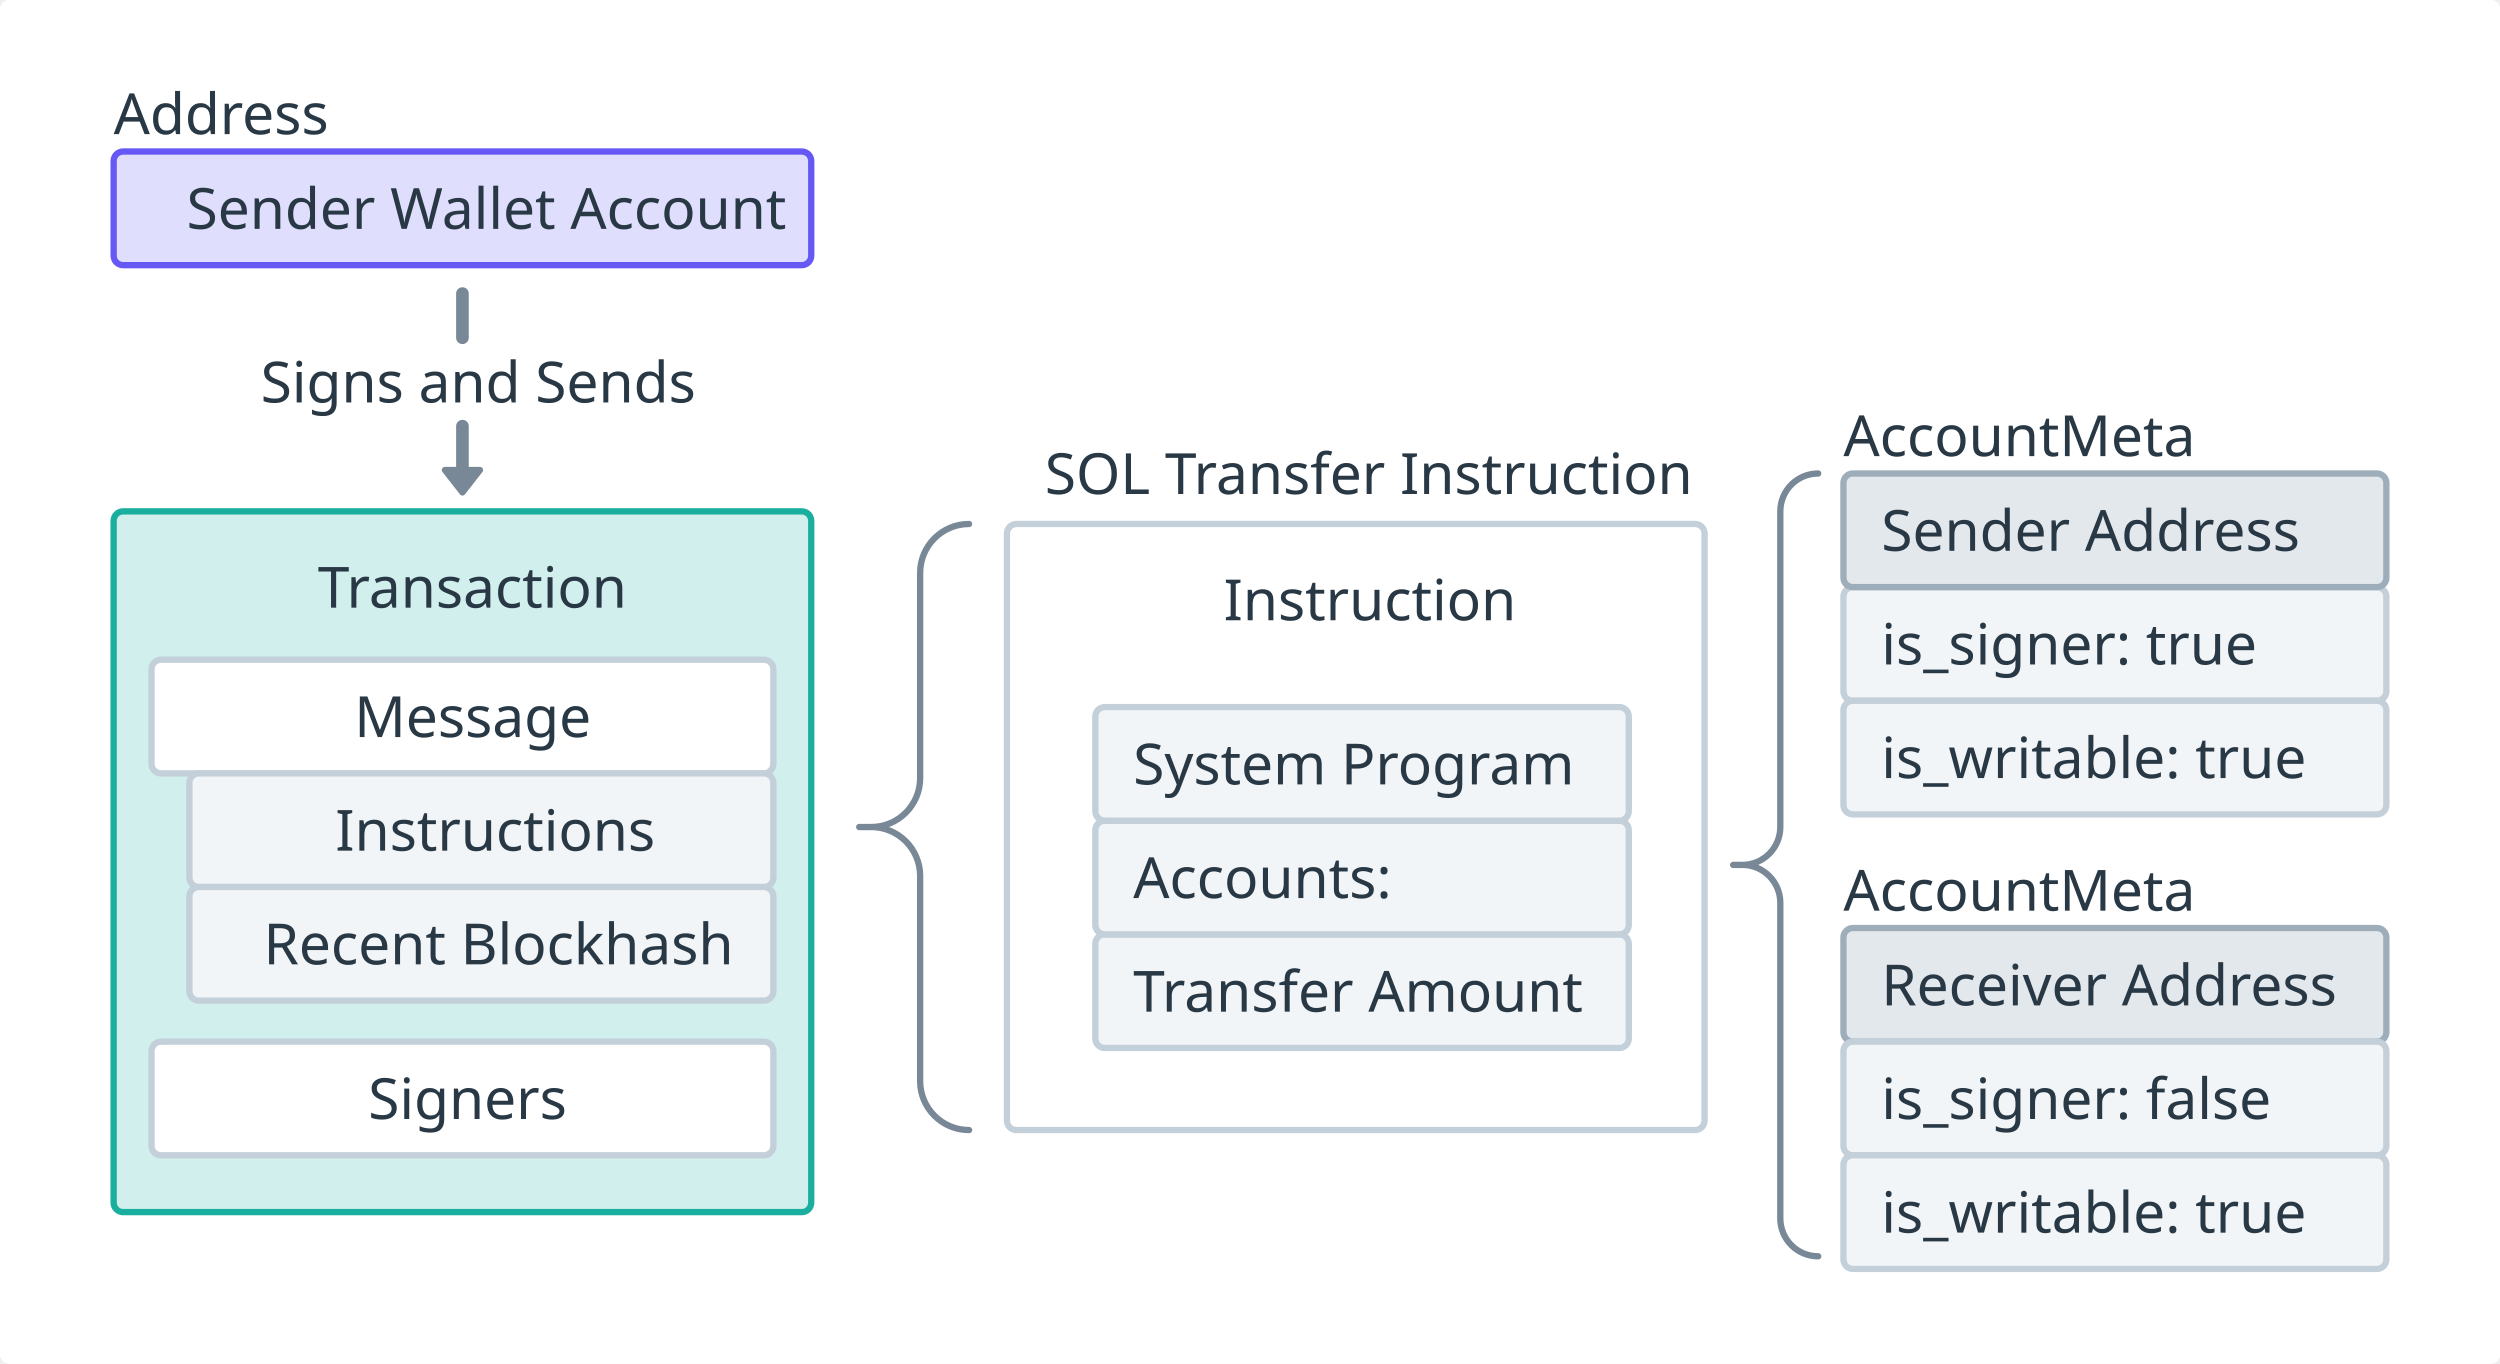
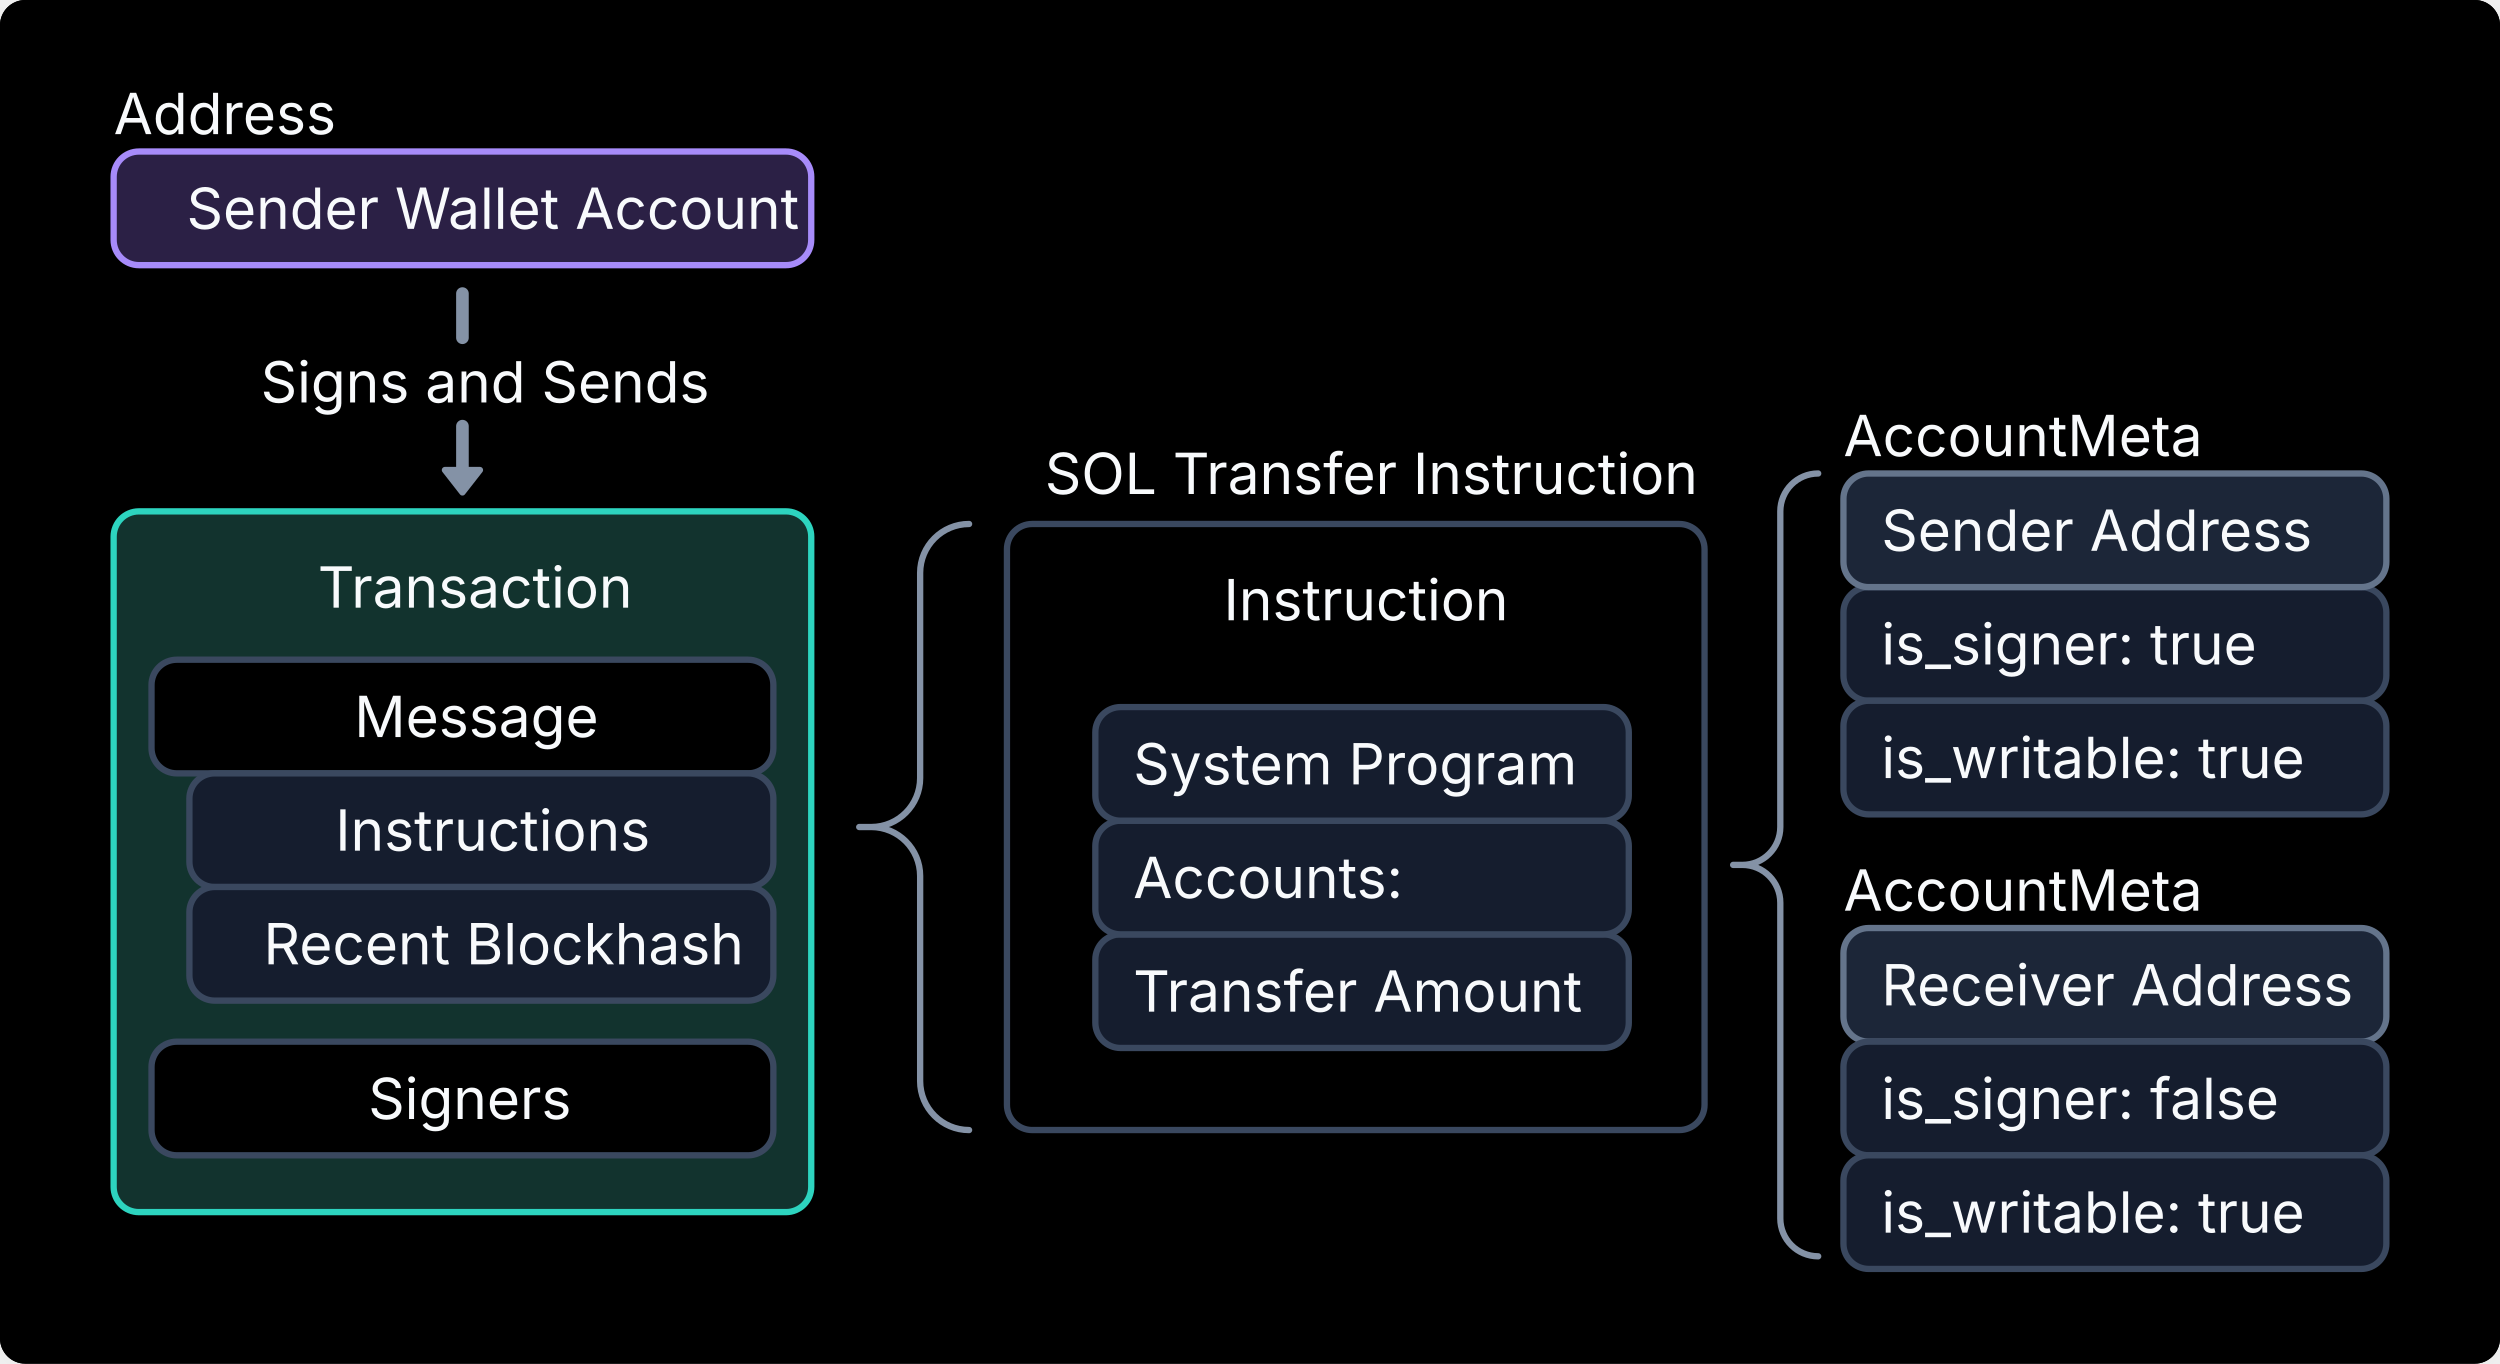
<svg xmlns="http://www.w3.org/2000/svg" version="1.1" viewBox="240 216 792 432" width="792px" height="432px">
  <defs>
-     <style>@font-face{
-     font-family:"DIN Next";
-     font-weight: 400;
-     src:url("https://whimsical.com/fonts/139e8e25-0eea-4cb4-a5d4-79048803e73d.eot?#iefix");
-     src:url("https://whimsical.com/fonts/139e8e25-0eea-4cb4-a5d4-79048803e73d.eot?#iefix") format("eot"),url("https://whimsical.com/fonts/094b15e3-94bd-435b-a595-d40edfde661a.woff2") format("woff2"),url("https://whimsical.com/fonts/7e5fbe11-4858-4bd1-9ec6-a1d9f9d227aa.woff") format("woff"),url("https://whimsical.com/fonts/0f11eff9-9f05-46f5-9703-027c510065d7.ttf") format("truetype"),url("https://whimsical.com/fonts/48b61978-3f30-4274-823c-5cdcd1876918.svg#48b61978-3f30-4274-823c-5cdcd1876918") format("svg");
- }
- @font-face{
-     font-family:"DIN Next";
-     font-weight: 400;
-     font-style: italic;
-     src:url("https://whimsical.com/fonts/df24d5e8-5087-42fd-99b1-b16042d666c8.eot?#iefix");
-     src:url("https://whimsical.com/fonts/df24d5e8-5087-42fd-99b1-b16042d666c8.eot?#iefix") format("eot"),url("https://whimsical.com/fonts/46251881-ffe9-4bfb-99c7-d6ce3bebaf3e.woff2") format("woff2"),url("https://whimsical.com/fonts/790ebbf2-62c5-4a32-946f-99d405f9243e.woff") format("woff"),url("https://whimsical.com/fonts/d28199e6-0f4a-42df-97f4-606701c6f75a.ttf") format("truetype"),url("https://whimsical.com/fonts/37a462c0-d86e-492c-b9ab-35e6bd417f6c.svg#37a462c0-d86e-492c-b9ab-35e6bd417f6c") format("svg");
- }
- @font-face{
-     font-weight: 500;
-     font-family:"DIN Next";
-     src:url("https://whimsical.com/fonts/c5b058fc-55ce-4e06-a175-5c7d9a7e90f4.eot?#iefix");
-     src:url("https://whimsical.com/fonts/c5b058fc-55ce-4e06-a175-5c7d9a7e90f4.eot?#iefix") format("eot"),url("https://whimsical.com/fonts/7b29ae40-30ff-4f99-a2b9-cde88669fa2f.woff2") format("woff2"),url("https://whimsical.com/fonts/bf73077c-e354-4562-a085-f4703eb1d653.woff") format("woff"),url("https://whimsical.com/fonts/0ffa6947-5317-4d07-b525-14d08a028821.ttf") format("truetype"),url("https://whimsical.com/fonts/9e423e45-5450-4991-a157-dbe6cf61eb4e.svg#9e423e45-5450-4991-a157-dbe6cf61eb4e") format("svg");
- }
- @font-face{
-     font-family:"DIN Next";
-     font-weight: 500;
-     font-style: italic;
-     src:url("https://whimsical.com/fonts/9897c008-fd65-48a4-afc7-36de2fea97b9.eot?#iefix");
-     src:url("https://whimsical.com/fonts/9897c008-fd65-48a4-afc7-36de2fea97b9.eot?#iefix") format("eot"),url("https://whimsical.com/fonts/c7717981-647d-4b76-8817-33062e42d11f.woff2") format("woff2"),url("https://whimsical.com/fonts/b852cd4c-1255-40b1-a2be-73a9105b0155.woff") format("woff"),url("https://whimsical.com/fonts/821b00ad-e741-4e2d-af1a-85594367c8a2.ttf") format("truetype"),url("https://whimsical.com/fonts/d3e3b689-a6b0-45f2-b279-f5e194f87409.svg#d3e3b689-a6b0-45f2-b279-f5e194f87409") format("svg");
- }
- @font-face{
-     font-weight: 700;
-     font-family:"DIN Next";
-     src:url("https://whimsical.com/fonts/81cd3b08-fd39-4ae3-8d05-9d24709eba84.eot?#iefix");
-     src:url("https://whimsical.com/fonts/81cd3b08-fd39-4ae3-8d05-9d24709eba84.eot?#iefix") format("eot"),url("https://whimsical.com/fonts/31704504-4671-47a6-a61e-397f07410d91.woff2") format("woff2"),url("https://whimsical.com/fonts/b8a280da-481f-44a0-8d9c-1bc64bd7227c.woff") format("woff"),url("https://whimsical.com/fonts/276d122a-0fab-447b-9fc0-5d7fb0eafce2.ttf") format("truetype"),url("https://whimsical.com/fonts/8fb8273a-8213-4928-808b-b5bfaf3fd7e9.svg#8fb8273a-8213-4928-808b-b5bfaf3fd7e9") format("svg");
- }
- @font-face{
-     font-family:"DIN Next";
-     font-weight: 700;
-     font-style: italic;
-     src:url("https://whimsical.com/fonts/00cc6df3-ed32-4004-8dd8-1c576600a408.eot?#iefix");
-     src:url("https://whimsical.com/fonts/00cc6df3-ed32-4004-8dd8-1c576600a408.eot?#iefix") format("eot"),url("https://whimsical.com/fonts/4132c4c8-680c-4d6d-9251-a2da38503bbd.woff2") format("woff2"),url("https://whimsical.com/fonts/366401fe-6df4-47be-8f55-8a411cff0dd2.woff") format("woff"),url("https://whimsical.com/fonts/dbe4f7ba-fc16-44a6-a577-571620e9edaf.ttf") format("truetype"),url("https://whimsical.com/fonts/f874edca-ee87-4ccf-8b1d-921fbc3c1c36.svg#f874edca-ee87-4ccf-8b1d-921fbc3c1c36") format("svg");
- }
- 
- @font-face {
-     font-family: 'PFDINMonoPro';
-     src:url('https://whimsical.com/fonts/PFDINMonoPro-Regular.woff') format('woff');
-     font-weight: 400;
- }
- @font-face {
-     font-family: 'PFDINMonoPro';
-     src:url('https://whimsical.com/fonts/PFDINMonoPro-Italic.woff') format('woff');
-     font-style: italic;
-     font-weight: 400;
- }
- @font-face {
-     font-family: 'PFDINMonoPro';
-     src:url('https://whimsical.com/fonts/PFDINMonoPro-Bold.woff') format('woff');
-     font-weight: 700;
- }
- @font-face {
-     font-family: 'PFDINMonoPro';
-     src:url('https://whimsical.com/fonts/PFDINMonoPro-BoldItalic.woff') format('woff');
-     font-style: italic;
-     font-weight: 700;
- }
- * {-webkit-font-smoothing: auto; -moz-osx-font-smoothing: auto;}@media print { svg { width: 100%; height: 100%; } }</style>
+     <style>text{font-family:Diatype,Inter,ui-sans-serif,system-ui,sans-serif}</style>
    <g>
      <filter id="white-fill-shadow" y="-50%" height="200%">
        <feDropShadow dx="0" dy="2" stdDeviation="6" flood-opacity="0.03" flood-color="#000000" />
      </filter>
      <filter id="light-gray-fill-shadow" y="-50%" height="200%">
        <feDropShadow dx="0" dy="2" stdDeviation="6" flood-opacity="0.09" flood-color="#000000" />
      </filter>
      <filter id="yellow-fill-shadow" y="-50%" height="200%">
        <feDropShadow dx="0" dy="2" stdDeviation="6" flood-opacity="0.12" flood-color="#000000" />
      </filter>
      <filter id="fill-shadow" y="-50%" height="200%">
        <feDropShadow dx="0" dy="2" stdDeviation="6" flood-opacity="0.16" flood-color="#000000" />
      </filter>
      <filter id="frame-shadow" y="-50%" height="200%">
        <feDropShadow dx="0" dy="3" stdDeviation="8" flood-opacity="0.06" flood-color="#000000" />
      </filter>
      <filter id="button-shadow" y="-50%" height="200%">
        <feDropShadow dx="0" dy="2" stdDeviation="6" flood-opacity="0.03" flood-color="#000000" />
      </filter>
      <filter id="button-hover-shadow" y="-50%" height="200%">
        <feDropShadow dx="0" dy="2" stdDeviation="6" flood-opacity="0.08" flood-color="#000000" />
      </filter>
      <filter id="badge-shadow" y="-50%" height="200%">
        <feDropShadow dx="0" dy="2" stdDeviation="6" flood-opacity="0.08" flood-color="#000000" />
      </filter>
    </g>
  </defs>
  <g>
-     <rect x="240" y="216" width="792" height="432" rx="3" ry="3" fill="#FFFFFF" filter="url(#white-fill-shadow)" />
+     <rect x="240" y="216" width="792" height="432" rx="8" ry="8" fill="#000000" filter="url(#white-fill-shadow)" />
    <g>
-       <rect x="240" y="216" width="792" height="432" rx="3" ry="3" fill="#FFFFFF" />
+       <rect x="240" y="216" width="792" height="432" rx="8" ry="8" fill="#000000" />
    </g>
    <g>
      <g>
        <g class="content">
          <g>
            <g>
              <g>
                <g>
                  <g />
-                   <text fill="#293845" hover-props="{}">
-                     <tspan x="824" y="360.5" font-family="DIN Next, system-ui, sans-serif" font-size="18" font-style="normal" font-weight="normal">AccountMeta</tspan>
+                   <text fill="#f8fafc" hover-props="{}">
+                     <tspan x="824" y="360.5" font-family="Diatype,Inter,ui-sans-serif,system-ui,sans-serif" font-size="18" font-style="normal" font-weight="normal">AccountMeta</tspan>
                  </text>
                </g>
              </g>
            </g>
          </g>
        </g>
      </g>
      <g>
        <g class="content">
          <g>
            <g>
              <g>
                <g>
                  <g />
-                   <text fill="#293845" hover-props="{}">
-                     <tspan x="824" y="504.5" font-family="DIN Next, system-ui, sans-serif" font-size="18" font-style="normal" font-weight="normal">AccountMeta</tspan>
+                   <text fill="#f8fafc" hover-props="{}">
+                     <tspan x="824" y="504.5" font-family="Diatype,Inter,ui-sans-serif,system-ui,sans-serif" font-size="18" font-style="normal" font-weight="normal">AccountMeta</tspan>
                  </text>
                </g>
              </g>
            </g>
          </g>
        </g>
      </g>
      <g>
        <g>
-           <rect x="276" y="378" width="221" height="222" rx="3" ry="3" fill="#d1efec" />
-           <rect y="378" rx="3" stroke="#1AAE9F" fill="none" stroke-linejoin="round" width="221" stroke-linecap="round" stroke-width="2" x="276" ry="3" height="222" />
-           <g class="content">
-             <g>
-               <g>
-                 <g>
-                   <g>
-                     <g />
-                     <text fill="#293845" hover-props="{}">
-                       <tspan x="340.681" y="408.5" font-family="DIN Next, system-ui, sans-serif" font-size="18" font-style="normal" font-weight="normal">Transaction</tspan>
-                     </text>
-                   </g>
-                 </g>
-               </g>
-             </g>
-           </g>
-         </g>
-         <g>
-           <g>
-             <g>
-               <rect x="288" y="425" width="197" height="36" rx="3" ry="3" fill="#ffffff" />
-               <rect y="425" rx="3" stroke="#C3CFD9" fill="none" stroke-linejoin="round" width="197" stroke-linecap="round" stroke-width="2" x="288" ry="3" height="36" />
-               <g class="content">
-                 <g>
-                   <g>
-                     <g>
-                       <g>
-                         <g />
-                         <text fill="#293845" hover-props="{}">
-                           <tspan x="352.237" y="449.5" font-family="DIN Next, system-ui, sans-serif" font-size="18" font-style="normal" font-weight="normal">Message</tspan>
-                         </text>
-                       </g>
-                     </g>
-                   </g>
-                 </g>
-               </g>
-             </g>
-           </g>
-           <g>
-             <g>
-               <rect x="288" y="546" width="197" height="36" rx="3" ry="3" fill="#ffffff" />
-               <rect y="546" rx="3" stroke="#C3CFD9" fill="none" stroke-linejoin="round" width="197" stroke-linecap="round" stroke-width="2" x="288" ry="3" height="36" />
-               <g class="content">
-                 <g>
-                   <g>
-                     <g>
-                       <g>
-                         <g />
-                         <text fill="#293845" hover-props="{}">
-                           <tspan x="356.656" y="570.5" font-family="DIN Next, system-ui, sans-serif" font-size="18" font-style="normal" font-weight="normal">Signers</tspan>
-                         </text>
-                       </g>
-                     </g>
-                   </g>
-                 </g>
-               </g>
-             </g>
-           </g>
-           <g>
-             <g>
-               <rect x="300" y="461" width="185" height="36" rx="3" ry="3" fill="#F2F5F7" />
-               <rect y="461" rx="3" stroke="#C3CFD9" fill="none" stroke-linejoin="round" width="185" stroke-linecap="round" stroke-width="2" x="300" ry="3" height="36" />
-               <g class="content">
-                 <g>
-                   <g>
-                     <g>
-                       <g>
-                         <g />
-                         <text fill="#293845" hover-props="{}">
-                           <tspan x="346.221" y="485.5" font-family="DIN Next, system-ui, sans-serif" font-size="18" font-style="normal" font-weight="normal">Instructions</tspan>
-                         </text>
-                       </g>
-                     </g>
-                   </g>
-                 </g>
-               </g>
-             </g>
-           </g>
-           <g>
-             <g>
-               <rect x="300" y="497" width="185" height="36" rx="3" ry="3" fill="#F2F5F7" />
-               <rect y="497" rx="3" stroke="#C3CFD9" fill="none" stroke-linejoin="round" width="185" stroke-linecap="round" stroke-width="2" x="300" ry="3" height="36" />
-               <g class="content">
-                 <g>
-                   <g>
-                     <g>
-                       <g>
-                         <g />
-                         <text fill="#293845" hover-props="{}">
-                           <tspan x="323.487" y="521.5" font-family="DIN Next, system-ui, sans-serif" font-size="18" font-style="normal" font-weight="normal">Recent Blockhash</tspan>
-                         </text>
-                       </g>
-                     </g>
-                   </g>
-                 </g>
-               </g>
-             </g>
-           </g>
-         </g>
-       </g>
-       <g>
-         <g>
-           <rect x="559" y="382" width="221" height="192" rx="3" ry="3" fill="#ffffff" />
-           <rect y="382" rx="3" stroke="#C3CFD9" fill="none" stroke-linejoin="round" width="221" stroke-linecap="round" stroke-width="2" x="559" ry="3" height="192" />
-           <g class="content">
-             <g>
-               <g>
-                 <g>
-                   <g>
-                     <g />
-                     <text fill="#293845" hover-props="{}">
-                       <tspan x="627.631" y="412.5" font-family="DIN Next, system-ui, sans-serif" font-size="18" font-style="normal" font-weight="normal">Instruction</tspan>
-                     </text>
-                   </g>
-                 </g>
-               </g>
-             </g>
-           </g>
-         </g>
-         <g>
-           <g>
-             <g>
-               <rect x="587" y="512" width="169" height="36" rx="3" ry="3" fill="#F2F5F7" />
-               <rect y="512" rx="3" stroke="#C3CFD9" fill="none" stroke-linejoin="round" width="169" stroke-linecap="round" stroke-width="2" x="587" ry="3" height="36" />
-               <g class="content">
-                 <g>
-                   <g>
-                     <g>
-                       <g>
-                         <g />
-                         <text fill="#293845" hover-props="{}">
-                           <tspan x="599" y="536.5" font-family="DIN Next, system-ui, sans-serif" font-size="18" font-style="normal" font-weight="normal">Transfer Amount</tspan>
-                         </text>
-                       </g>
-                     </g>
-                   </g>
-                 </g>
-               </g>
-             </g>
-           </g>
-           <g>
-             <g>
-               <rect x="587" y="476" width="169" height="36" rx="3" ry="3" fill="#F2F5F7" />
-               <rect y="476" rx="3" stroke="#C3CFD9" fill="none" stroke-linejoin="round" width="169" stroke-linecap="round" stroke-width="2" x="587" ry="3" height="36" />
-               <g class="content">
-                 <g>
-                   <g>
-                     <g>
-                       <g>
-                         <g />
-                         <text fill="#293845" hover-props="{}">
-                           <tspan x="599" y="500.5" font-family="DIN Next, system-ui, sans-serif" font-size="18" font-style="normal" font-weight="normal">Accounts:</tspan>
-                         </text>
-                       </g>
-                     </g>
-                   </g>
-                 </g>
-               </g>
-             </g>
-           </g>
-           <g>
-             <g>
-               <rect x="587" y="440" width="169" height="36" rx="3" ry="3" fill="#F2F5F7" />
-               <rect y="440" rx="3" stroke="#C3CFD9" fill="none" stroke-linejoin="round" width="169" stroke-linecap="round" stroke-width="2" x="587" ry="3" height="36" />
-               <g class="content">
-                 <g>
-                   <g>
-                     <g>
-                       <g>
-                         <g />
-                         <text fill="#293845" hover-props="{}">
-                           <tspan x="599" y="464.5" font-family="DIN Next, system-ui, sans-serif" font-size="18" font-style="normal" font-weight="normal">System Program</tspan>
+           <rect x="276" y="378" width="221" height="222" rx="8" ry="8" fill="#12332e" />
+           <rect y="378" rx="8" stroke="#2dd4bf" fill="none" stroke-linejoin="round" width="221" stroke-linecap="round" stroke-width="2" x="276" ry="8" height="222" />
+           <g class="content">
+             <g>
+               <g>
+                 <g>
+                   <g>
+                     <g />
+                     <text fill="#f8fafc" hover-props="{}">
+                       <tspan x="340.681" y="408.5" font-family="Diatype,Inter,ui-sans-serif,system-ui,sans-serif" font-size="18" font-style="normal" font-weight="normal">Transaction</tspan>
+                     </text>
+                   </g>
+                 </g>
+               </g>
+             </g>
+           </g>
+         </g>
+         <g>
+           <g>
+             <g>
+               <rect x="288" y="425" width="197" height="36" rx="8" ry="8" fill="#000000" />
+               <rect y="425" rx="8" stroke="#3a485f" fill="none" stroke-linejoin="round" width="197" stroke-linecap="round" stroke-width="2" x="288" ry="8" height="36" />
+               <g class="content">
+                 <g>
+                   <g>
+                     <g>
+                       <g>
+                         <g />
+                         <text fill="#f8fafc" hover-props="{}">
+                           <tspan x="352.237" y="449.5" font-family="Diatype,Inter,ui-sans-serif,system-ui,sans-serif" font-size="18" font-style="normal" font-weight="normal">Message</tspan>
+                         </text>
+                       </g>
+                     </g>
+                   </g>
+                 </g>
+               </g>
+             </g>
+           </g>
+           <g>
+             <g>
+               <rect x="288" y="546" width="197" height="36" rx="8" ry="8" fill="#000000" />
+               <rect y="546" rx="8" stroke="#3a485f" fill="none" stroke-linejoin="round" width="197" stroke-linecap="round" stroke-width="2" x="288" ry="8" height="36" />
+               <g class="content">
+                 <g>
+                   <g>
+                     <g>
+                       <g>
+                         <g />
+                         <text fill="#f8fafc" hover-props="{}">
+                           <tspan x="356.656" y="570.5" font-family="Diatype,Inter,ui-sans-serif,system-ui,sans-serif" font-size="18" font-style="normal" font-weight="normal">Signers</tspan>
+                         </text>
+                       </g>
+                     </g>
+                   </g>
+                 </g>
+               </g>
+             </g>
+           </g>
+           <g>
+             <g>
+               <rect x="300" y="461" width="185" height="36" rx="8" ry="8" fill="#151d2e" />
+               <rect y="461" rx="8" stroke="#3a485f" fill="none" stroke-linejoin="round" width="185" stroke-linecap="round" stroke-width="2" x="300" ry="8" height="36" />
+               <g class="content">
+                 <g>
+                   <g>
+                     <g>
+                       <g>
+                         <g />
+                         <text fill="#f8fafc" hover-props="{}">
+                           <tspan x="346.221" y="485.5" font-family="Diatype,Inter,ui-sans-serif,system-ui,sans-serif" font-size="18" font-style="normal" font-weight="normal">Instructions</tspan>
+                         </text>
+                       </g>
+                     </g>
+                   </g>
+                 </g>
+               </g>
+             </g>
+           </g>
+           <g>
+             <g>
+               <rect x="300" y="497" width="185" height="36" rx="8" ry="8" fill="#151d2e" />
+               <rect y="497" rx="8" stroke="#3a485f" fill="none" stroke-linejoin="round" width="185" stroke-linecap="round" stroke-width="2" x="300" ry="8" height="36" />
+               <g class="content">
+                 <g>
+                   <g>
+                     <g>
+                       <g>
+                         <g />
+                         <text fill="#f8fafc" hover-props="{}">
+                           <tspan x="323.487" y="521.5" font-family="Diatype,Inter,ui-sans-serif,system-ui,sans-serif" font-size="18" font-style="normal" font-weight="normal">Recent Blockhash</tspan>
+                         </text>
+                       </g>
+                     </g>
+                   </g>
+                 </g>
+               </g>
+             </g>
+           </g>
+         </g>
+       </g>
+       <g>
+         <g>
+           <rect x="559" y="382" width="221" height="192" rx="8" ry="8" fill="#000000" />
+           <rect y="382" rx="8" stroke="#3a485f" fill="none" stroke-linejoin="round" width="221" stroke-linecap="round" stroke-width="2" x="559" ry="8" height="192" />
+           <g class="content">
+             <g>
+               <g>
+                 <g>
+                   <g>
+                     <g />
+                     <text fill="#f8fafc" hover-props="{}">
+                       <tspan x="627.631" y="412.5" font-family="Diatype,Inter,ui-sans-serif,system-ui,sans-serif" font-size="18" font-style="normal" font-weight="normal">Instruction</tspan>
+                     </text>
+                   </g>
+                 </g>
+               </g>
+             </g>
+           </g>
+         </g>
+         <g>
+           <g>
+             <g>
+               <rect x="587" y="512" width="169" height="36" rx="8" ry="8" fill="#151d2e" />
+               <rect y="512" rx="8" stroke="#3a485f" fill="none" stroke-linejoin="round" width="169" stroke-linecap="round" stroke-width="2" x="587" ry="8" height="36" />
+               <g class="content">
+                 <g>
+                   <g>
+                     <g>
+                       <g>
+                         <g />
+                         <text fill="#f8fafc" hover-props="{}">
+                           <tspan x="599" y="536.5" font-family="Diatype,Inter,ui-sans-serif,system-ui,sans-serif" font-size="18" font-style="normal" font-weight="normal">Transfer Amount</tspan>
+                         </text>
+                       </g>
+                     </g>
+                   </g>
+                 </g>
+               </g>
+             </g>
+           </g>
+           <g>
+             <g>
+               <rect x="587" y="476" width="169" height="36" rx="8" ry="8" fill="#151d2e" />
+               <rect y="476" rx="8" stroke="#3a485f" fill="none" stroke-linejoin="round" width="169" stroke-linecap="round" stroke-width="2" x="587" ry="8" height="36" />
+               <g class="content">
+                 <g>
+                   <g>
+                     <g>
+                       <g>
+                         <g />
+                         <text fill="#f8fafc" hover-props="{}">
+                           <tspan x="599" y="500.5" font-family="Diatype,Inter,ui-sans-serif,system-ui,sans-serif" font-size="18" font-style="normal" font-weight="normal">Accounts:</tspan>
+                         </text>
+                       </g>
+                     </g>
+                   </g>
+                 </g>
+               </g>
+             </g>
+           </g>
+           <g>
+             <g>
+               <rect x="587" y="440" width="169" height="36" rx="8" ry="8" fill="#151d2e" />
+               <rect y="440" rx="8" stroke="#3a485f" fill="none" stroke-linejoin="round" width="169" stroke-linecap="round" stroke-width="2" x="587" ry="8" height="36" />
+               <g class="content">
+                 <g>
+                   <g>
+                     <g>
+                       <g>
+                         <g />
+                         <text fill="#f8fafc" hover-props="{}">
+                           <tspan x="599" y="464.5" font-family="Diatype,Inter,ui-sans-serif,system-ui,sans-serif" font-size="18" font-style="normal" font-weight="normal">System Program</tspan>
                        </text>
                      </g>
                    </g>
                  </g>
                </g>
              </g>
            </g>
          </g>
        </g>
      </g>
      <g>
        <g>
          <path d="M547,382c-8.56,0 -15.5,6.94 -15.5,15.5c0,8.56 0,56.44 0,65c0,8.56 -6.94,15.5 -15.5,15.5c-8.56,0 0,0 0,0c0,0 -8.56,0 0,0c8.56,0 15.5,6.94 15.5,15.5c0,8.56 0,56.44 0,65c0,8.56 6.94,15.5 15.5,15.5" fill="rgba(0,0,0,0)" />
-           <path d="M547,382c-8.56,0 -15.5,6.94 -15.5,15.5c0,8.56 0,56.44 0,65c0,8.56 -6.94,15.5 -15.5,15.5c-8.56,0 0,0 0,0c0,0 -8.56,0 0,0c8.56,0 15.5,6.94 15.5,15.5c0,8.56 0,56.44 0,65c0,8.56 6.94,15.5 15.5,15.5" fill="none" stroke="#788896" stroke-linecap="round" stroke-linejoin="round" stroke-width="2" />
+           <path d="M547,382c-8.56,0 -15.5,6.94 -15.5,15.5c0,8.56 0,56.44 0,65c0,8.56 -6.94,15.5 -15.5,15.5c-8.56,0 0,0 0,0c0,0 -8.56,0 0,0c8.56,0 15.5,6.94 15.5,15.5c0,8.56 0,56.44 0,65c0,8.56 6.94,15.5 15.5,15.5" fill="none" stroke="#8492a6" stroke-linecap="round" stroke-linejoin="round" stroke-width="2" />
        </g>
      </g>
      <g>
        <g>
          <path d="M816,366c-6.627,0 -12,5.373 -12,12c0,6.627 0,93.373 0,100c0,6.627 -5.373,12 -12,12c-6.627,0 0,0 0,0c0,0 -6.627,0 0,0c6.627,0 12,5.373 12,12c0,6.627 0,93.373 0,100c0,6.627 5.373,12 12,12" fill="rgba(0,0,0,0)" />
-           <path d="M816,366c-6.627,0 -12,5.373 -12,12c0,6.627 0,93.373 0,100c0,6.627 -5.373,12 -12,12c-6.627,0 0,0 0,0c0,0 -6.627,0 0,0c6.627,0 12,5.373 12,12c0,6.627 0,93.373 0,100c0,6.627 5.373,12 12,12" fill="none" stroke="#788896" stroke-linecap="round" stroke-linejoin="round" stroke-width="2" />
-         </g>
-       </g>
-       <g>
-         <g>
-           <rect x="824" y="402" width="172" height="36" rx="3" ry="3" fill="#F2F5F7" />
-           <rect y="402" rx="3" stroke="#C3CFD9" fill="none" stroke-linejoin="round" width="172" stroke-linecap="round" stroke-width="2" x="824" ry="3" height="36" />
-           <g class="content">
-             <g>
-               <g>
-                 <g>
-                   <g>
-                     <g />
-                     <text fill="#293845" hover-props="{}">
-                       <tspan x="836" y="426.5" font-family="DIN Next, system-ui, sans-serif" font-size="18" font-style="normal" font-weight="normal">is_signer: true</tspan>
-                     </text>
-                   </g>
-                 </g>
-               </g>
-             </g>
-           </g>
-         </g>
-       </g>
-       <g>
-         <g>
-           <rect x="824" y="438" width="172" height="36" rx="3" ry="3" fill="#F2F5F7" />
-           <rect y="438" rx="3" stroke="#C3CFD9" fill="none" stroke-linejoin="round" width="172" stroke-linecap="round" stroke-width="2" x="824" ry="3" height="36" />
-           <g class="content">
-             <g>
-               <g>
-                 <g>
-                   <g>
-                     <g />
-                     <text fill="#293845" hover-props="{}">
-                       <tspan x="836" y="462.5" font-family="DIN Next, system-ui, sans-serif" font-size="18" font-style="normal" font-weight="normal">is_writable: true</tspan>
-                     </text>
-                   </g>
-                 </g>
-               </g>
-             </g>
-           </g>
-         </g>
-       </g>
-       <g>
-         <g>
-           <rect x="824" y="510" width="172" height="36" rx="3" ry="3" fill="#E3E8ED" />
-           <rect y="510" rx="3" stroke="#9EADBA" fill="none" stroke-linejoin="round" width="172" stroke-linecap="round" stroke-width="2" x="824" ry="3" height="36" />
-           <g class="content">
-             <g>
-               <g>
-                 <g>
-                   <g>
-                     <g />
-                     <text fill="#293845" hover-props="{}">
-                       <tspan x="836" y="534.5" font-family="DIN Next, system-ui, sans-serif" font-size="18" font-style="normal" font-weight="normal">Receiver Address</tspan>
-                     </text>
-                   </g>
-                 </g>
-               </g>
-             </g>
-           </g>
-         </g>
-       </g>
-       <g>
-         <g>
-           <rect x="824" y="546" width="172" height="36" rx="3" ry="3" fill="#F2F5F7" />
-           <rect y="546" rx="3" stroke="#C3CFD9" fill="none" stroke-linejoin="round" width="172" stroke-linecap="round" stroke-width="2" x="824" ry="3" height="36" />
-           <g class="content">
-             <g>
-               <g>
-                 <g>
-                   <g>
-                     <g />
-                     <text fill="#293845" hover-props="{}">
-                       <tspan x="836" y="570.5" font-family="DIN Next, system-ui, sans-serif" font-size="18" font-style="normal" font-weight="normal">is_signer: false</tspan>
-                     </text>
-                   </g>
-                 </g>
-               </g>
-             </g>
-           </g>
-         </g>
-       </g>
-       <g>
-         <g>
-           <rect x="824" y="582" width="172" height="36" rx="3" ry="3" fill="#F2F5F7" />
-           <rect y="582" rx="3" stroke="#C3CFD9" fill="none" stroke-linejoin="round" width="172" stroke-linecap="round" stroke-width="2" x="824" ry="3" height="36" />
-           <g class="content">
-             <g>
-               <g>
-                 <g>
-                   <g>
-                     <g />
-                     <text fill="#293845" hover-props="{}">
-                       <tspan x="836" y="606.5" font-family="DIN Next, system-ui, sans-serif" font-size="18" font-style="normal" font-weight="normal">is_writable: true</tspan>
+           <path d="M816,366c-6.627,0 -12,5.373 -12,12c0,6.627 0,93.373 0,100c0,6.627 -5.373,12 -12,12c-6.627,0 0,0 0,0c0,0 -6.627,0 0,0c6.627,0 12,5.373 12,12c0,6.627 0,93.373 0,100c0,6.627 5.373,12 12,12" fill="none" stroke="#8492a6" stroke-linecap="round" stroke-linejoin="round" stroke-width="2" />
+         </g>
+       </g>
+       <g>
+         <g>
+           <rect x="824" y="402" width="172" height="36" rx="8" ry="8" fill="#151d2e" />
+           <rect y="402" rx="8" stroke="#3a485f" fill="none" stroke-linejoin="round" width="172" stroke-linecap="round" stroke-width="2" x="824" ry="8" height="36" />
+           <g class="content">
+             <g>
+               <g>
+                 <g>
+                   <g>
+                     <g />
+                     <text fill="#f8fafc" hover-props="{}">
+                       <tspan x="836" y="426.5" font-family="Diatype,Inter,ui-sans-serif,system-ui,sans-serif" font-size="18" font-style="normal" font-weight="normal">is_signer: true</tspan>
+                     </text>
+                   </g>
+                 </g>
+               </g>
+             </g>
+           </g>
+         </g>
+       </g>
+       <g>
+         <g>
+           <rect x="824" y="438" width="172" height="36" rx="8" ry="8" fill="#151d2e" />
+           <rect y="438" rx="8" stroke="#3a485f" fill="none" stroke-linejoin="round" width="172" stroke-linecap="round" stroke-width="2" x="824" ry="8" height="36" />
+           <g class="content">
+             <g>
+               <g>
+                 <g>
+                   <g>
+                     <g />
+                     <text fill="#f8fafc" hover-props="{}">
+                       <tspan x="836" y="462.5" font-family="Diatype,Inter,ui-sans-serif,system-ui,sans-serif" font-size="18" font-style="normal" font-weight="normal">is_writable: true</tspan>
+                     </text>
+                   </g>
+                 </g>
+               </g>
+             </g>
+           </g>
+         </g>
+       </g>
+       <g>
+         <g>
+           <rect x="824" y="510" width="172" height="36" rx="8" ry="8" fill="#1c2638" />
+           <rect y="510" rx="8" stroke="#64748b" fill="none" stroke-linejoin="round" width="172" stroke-linecap="round" stroke-width="2" x="824" ry="8" height="36" />
+           <g class="content">
+             <g>
+               <g>
+                 <g>
+                   <g>
+                     <g />
+                     <text fill="#f8fafc" hover-props="{}">
+                       <tspan x="836" y="534.5" font-family="Diatype,Inter,ui-sans-serif,system-ui,sans-serif" font-size="18" font-style="normal" font-weight="normal">Receiver Address</tspan>
+                     </text>
+                   </g>
+                 </g>
+               </g>
+             </g>
+           </g>
+         </g>
+       </g>
+       <g>
+         <g>
+           <rect x="824" y="546" width="172" height="36" rx="8" ry="8" fill="#151d2e" />
+           <rect y="546" rx="8" stroke="#3a485f" fill="none" stroke-linejoin="round" width="172" stroke-linecap="round" stroke-width="2" x="824" ry="8" height="36" />
+           <g class="content">
+             <g>
+               <g>
+                 <g>
+                   <g>
+                     <g />
+                     <text fill="#f8fafc" hover-props="{}">
+                       <tspan x="836" y="570.5" font-family="Diatype,Inter,ui-sans-serif,system-ui,sans-serif" font-size="18" font-style="normal" font-weight="normal">is_signer: false</tspan>
+                     </text>
+                   </g>
+                 </g>
+               </g>
+             </g>
+           </g>
+         </g>
+       </g>
+       <g>
+         <g>
+           <rect x="824" y="582" width="172" height="36" rx="8" ry="8" fill="#151d2e" />
+           <rect y="582" rx="8" stroke="#3a485f" fill="none" stroke-linejoin="round" width="172" stroke-linecap="round" stroke-width="2" x="824" ry="8" height="36" />
+           <g class="content">
+             <g>
+               <g>
+                 <g>
+                   <g>
+                     <g />
+                     <text fill="#f8fafc" hover-props="{}">
+                       <tspan x="836" y="606.5" font-family="Diatype,Inter,ui-sans-serif,system-ui,sans-serif" font-size="18" font-style="normal" font-weight="normal">is_writable: true</tspan>
                    </text>
                  </g>
                </g>
              </g>
            </g>
          </g>
        </g>
      </g>
      <g>
        <g class="content">
          <g>
            <g>
              <g>
                <g>
                  <g />
-                   <text fill="#293845" hover-props="{}">
-                     <tspan x="276" y="258.5" font-family="DIN Next, system-ui, sans-serif" font-size="18" font-style="normal" font-weight="normal">Address</tspan>
+                   <text fill="#f8fafc" hover-props="{}">
+                     <tspan x="276" y="258.5" font-family="Diatype,Inter,ui-sans-serif,system-ui,sans-serif" font-size="18" font-style="normal" font-weight="normal">Address</tspan>
                  </text>
                </g>
              </g>
            </g>
          </g>
        </g>
      </g>
      <g>
        <g>
-           <rect x="276" y="264" width="221" height="36" rx="3" ry="3" fill="#e0defd" />
-           <rect y="264" rx="3" stroke="#6558F5" fill="none" stroke-linejoin="round" width="221" stroke-linecap="round" stroke-width="2" x="276" ry="3" height="36" />
-           <g class="content">
-             <g>
-               <g>
-                 <g>
-                   <g>
-                     <g />
-                     <text fill="#293845" hover-props="{}">
-                       <tspan x="299.101" y="288.5" font-family="DIN Next, system-ui, sans-serif" font-size="18" font-style="normal" font-weight="normal">Sender Wallet Account</tspan>
-                     </text>
-                   </g>
-                 </g>
-               </g>
-             </g>
-           </g>
-         </g>
-       </g>
-       <g>
-         <g>
-           <path d="M386.5,309v14M386.5,351v17" fill="none" stroke="#788896" stroke-linecap="round" stroke-linejoin="round" stroke-width="4" />
-           <polygon points="392.041,364.908 386.5,372 380.959,364.908" fill="#788896" stroke="#788896" stroke-width="2" stroke-linecap="round" stroke-linejoin="round" />
-           <g class="content">
-             <g>
-               <g>
-                 <g>
-                   <g>
-                     <g />
-                     <text fill="#293845" hover-props="{}">
-                       <tspan x="322.578" y="343.5" font-family="DIN Next, system-ui, sans-serif" font-size="18" font-style="normal" font-weight="normal">Signs and Sends</tspan>
-                     </text>
-                   </g>
-                 </g>
-               </g>
-             </g>
-           </g>
-         </g>
-       </g>
-       <g>
-         <g>
-           <rect x="824" y="366" width="172" height="36" rx="3" ry="3" fill="#E3E8ED" />
-           <rect y="366" rx="3" stroke="#9EADBA" fill="none" stroke-linejoin="round" width="172" stroke-linecap="round" stroke-width="2" x="824" ry="3" height="36" />
-           <g class="content">
-             <g>
-               <g>
-                 <g>
-                   <g>
-                     <g />
-                     <text fill="#293845" hover-props="{}">
-                       <tspan x="836" y="390.5" font-family="DIN Next, system-ui, sans-serif" font-size="18" font-style="normal" font-weight="normal">Sender Address</tspan>
+           <rect x="276" y="264" width="221" height="36" rx="8" ry="8" fill="#2b2045" />
+           <rect y="264" rx="8" stroke="#a78bfa" fill="none" stroke-linejoin="round" width="221" stroke-linecap="round" stroke-width="2" x="276" ry="8" height="36" />
+           <g class="content">
+             <g>
+               <g>
+                 <g>
+                   <g>
+                     <g />
+                     <text fill="#f8fafc" hover-props="{}">
+                       <tspan x="299.101" y="288.5" font-family="Diatype,Inter,ui-sans-serif,system-ui,sans-serif" font-size="18" font-style="normal" font-weight="normal">Sender Wallet Account</tspan>
+                     </text>
+                   </g>
+                 </g>
+               </g>
+             </g>
+           </g>
+         </g>
+       </g>
+       <g>
+         <g>
+           <path d="M386.5,309v14M386.5,351v17" fill="none" stroke="#8492a6" stroke-linecap="round" stroke-linejoin="round" stroke-width="4" />
+           <polygon points="392.041,364.908 386.5,372 380.959,364.908" fill="#8492a6" stroke="#8492a6" stroke-width="2" stroke-linecap="round" stroke-linejoin="round" />
+           <g class="content">
+             <g>
+               <g>
+                 <g>
+                   <g>
+                     <g />
+                     <text fill="#f8fafc" hover-props="{}">
+                       <tspan x="322.578" y="343.5" font-family="Diatype,Inter,ui-sans-serif,system-ui,sans-serif" font-size="18" font-style="normal" font-weight="normal">Signs and Sends</tspan>
+                     </text>
+                   </g>
+                 </g>
+               </g>
+             </g>
+           </g>
+         </g>
+       </g>
+       <g>
+         <g>
+           <rect x="824" y="366" width="172" height="36" rx="8" ry="8" fill="#1c2638" />
+           <rect y="366" rx="8" stroke="#64748b" fill="none" stroke-linejoin="round" width="172" stroke-linecap="round" stroke-width="2" x="824" ry="8" height="36" />
+           <g class="content">
+             <g>
+               <g>
+                 <g>
+                   <g>
+                     <g />
+                     <text fill="#f8fafc" hover-props="{}">
+                       <tspan x="836" y="390.5" font-family="Diatype,Inter,ui-sans-serif,system-ui,sans-serif" font-size="18" font-style="normal" font-weight="normal">Sender Address</tspan>
                    </text>
                  </g>
                </g>
              </g>
            </g>
          </g>
        </g>
      </g>
      <g>
        <g class="content">
          <g>
            <g>
              <g>
                <g>
                  <g />
-                   <text fill="#293845" hover-props="{}">
-                     <tspan x="571" y="372.5" font-family="DIN Next, system-ui, sans-serif" font-size="18" font-style="normal" font-weight="normal">SOL Transfer Instruction</tspan>
+                   <text fill="#f8fafc" hover-props="{}">
+                     <tspan x="571" y="372.5" font-family="Diatype,Inter,ui-sans-serif,system-ui,sans-serif" font-size="18" font-style="normal" font-weight="normal">SOL Transfer Instruction</tspan>
                  </text>
                </g>
              </g>
            </g>
          </g>
        </g>
      </g>
    </g>
  </g>
</svg>
